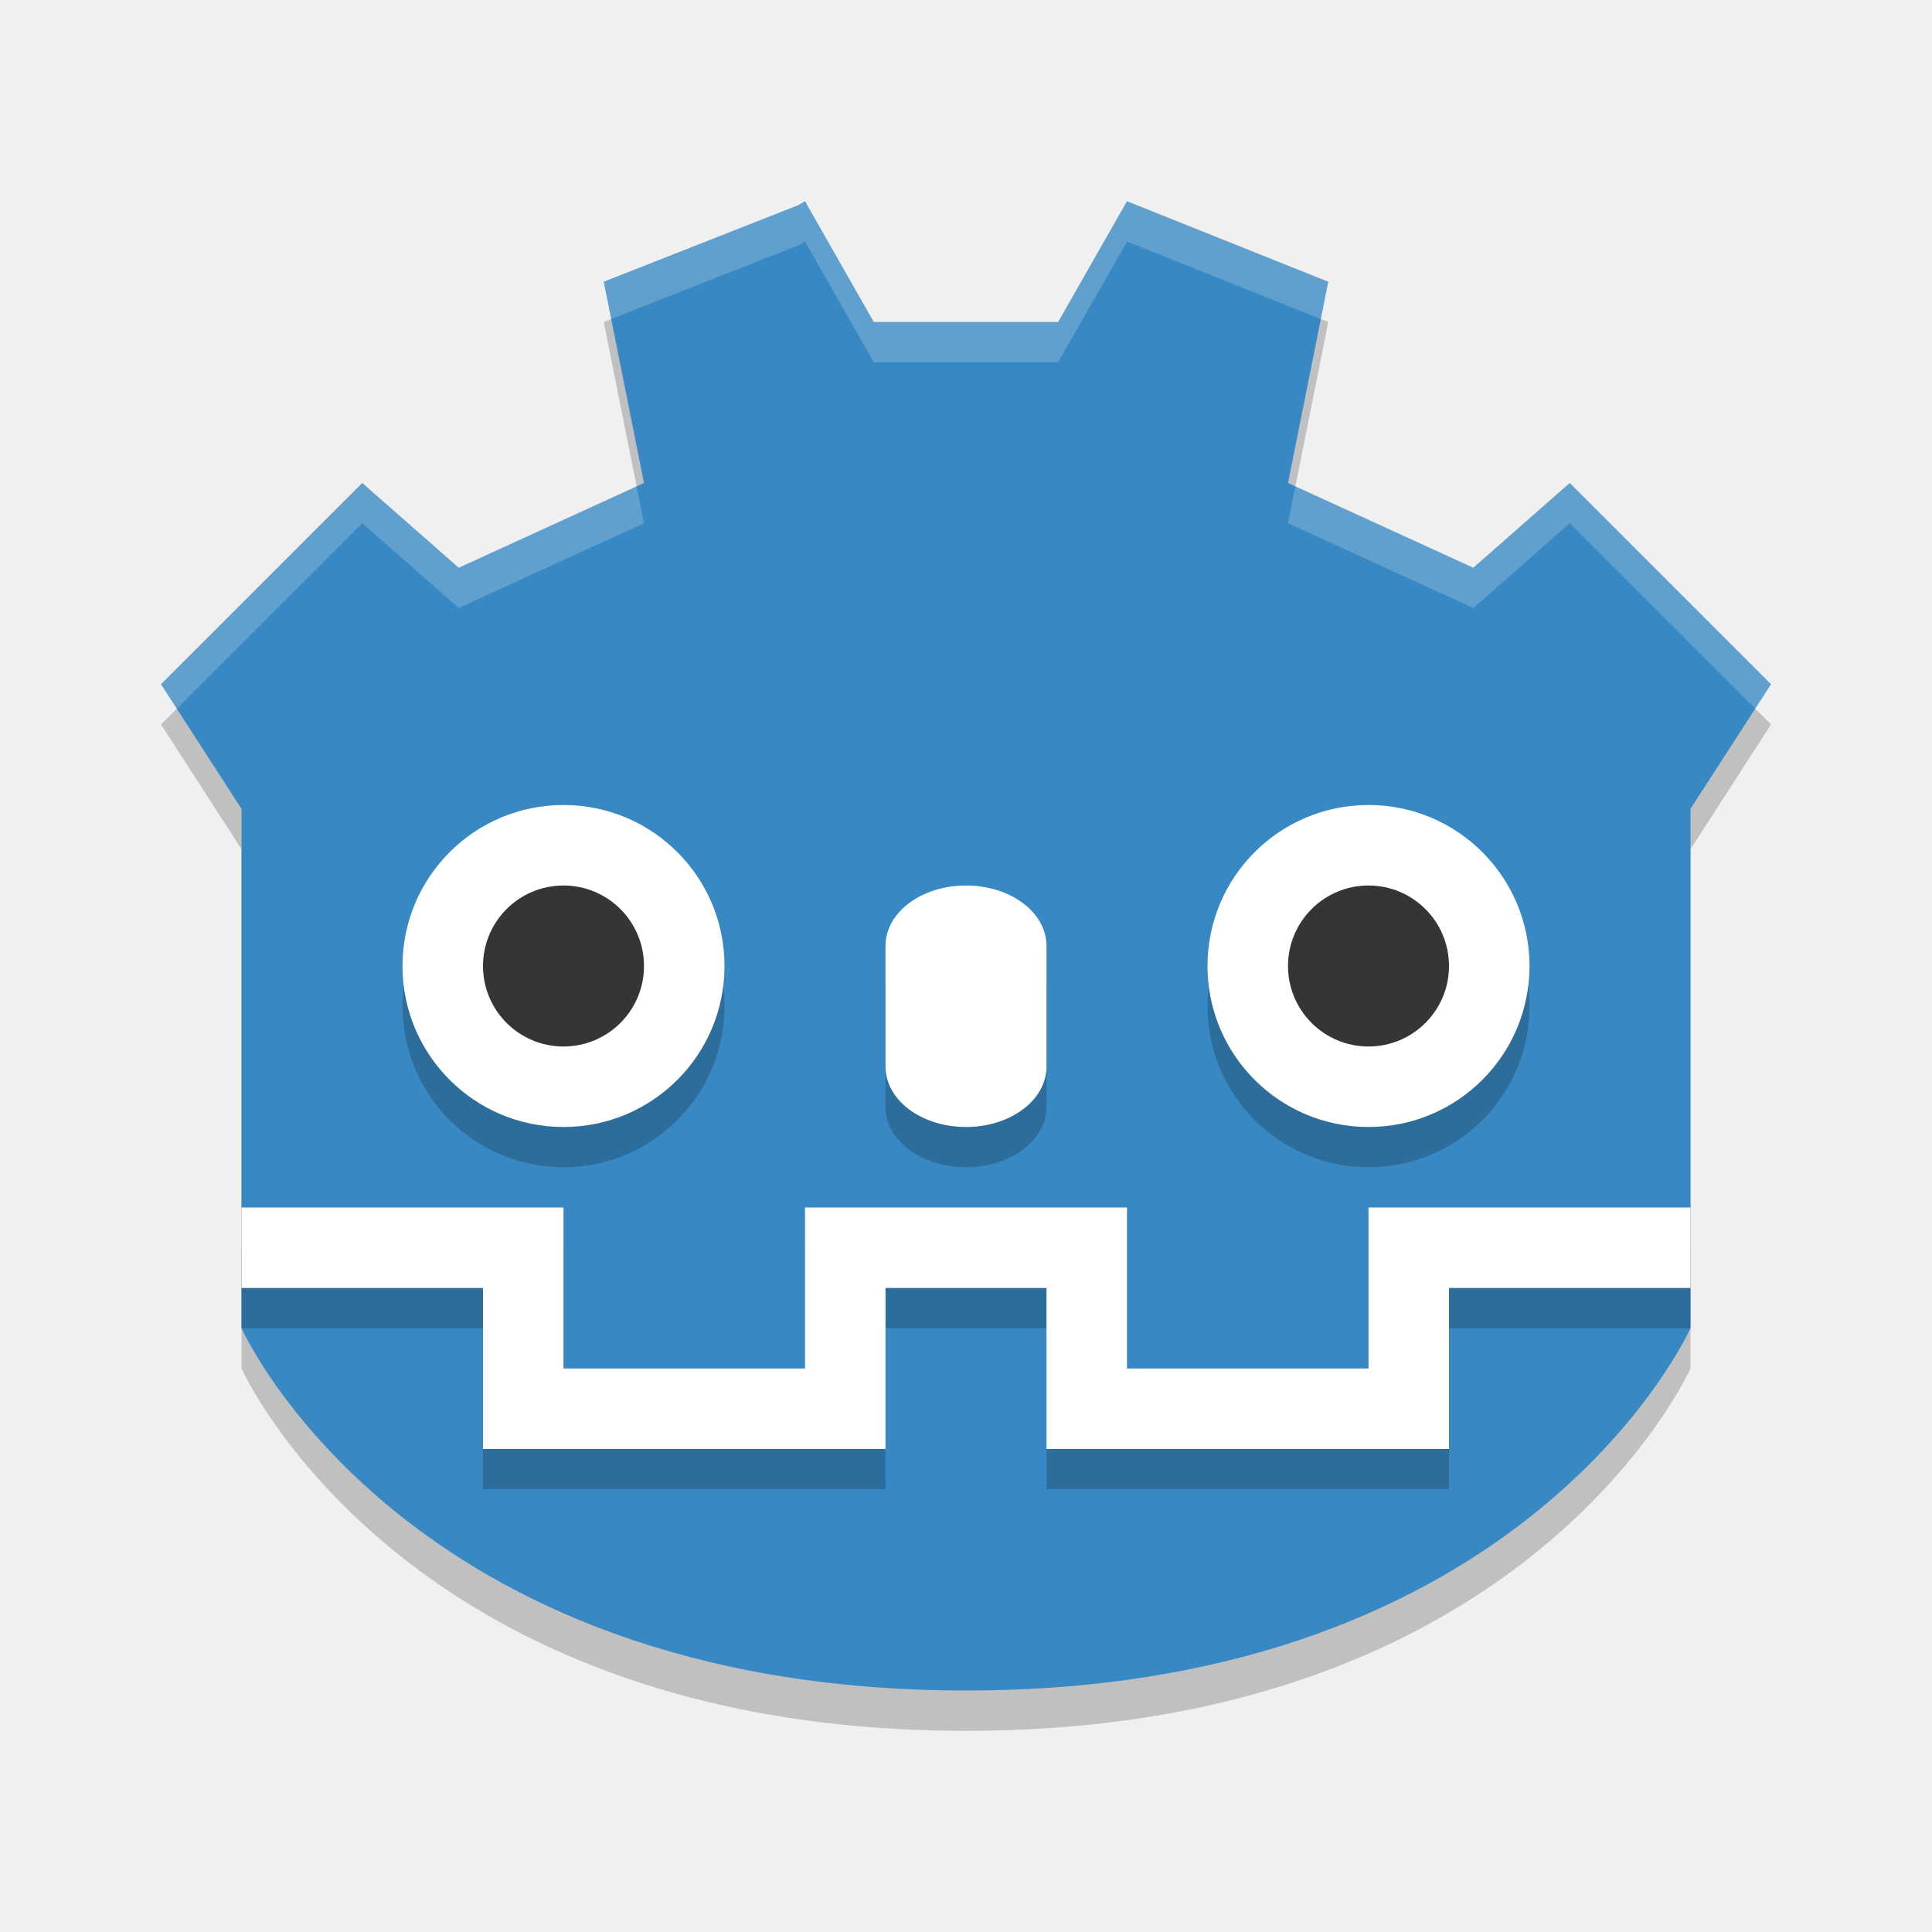
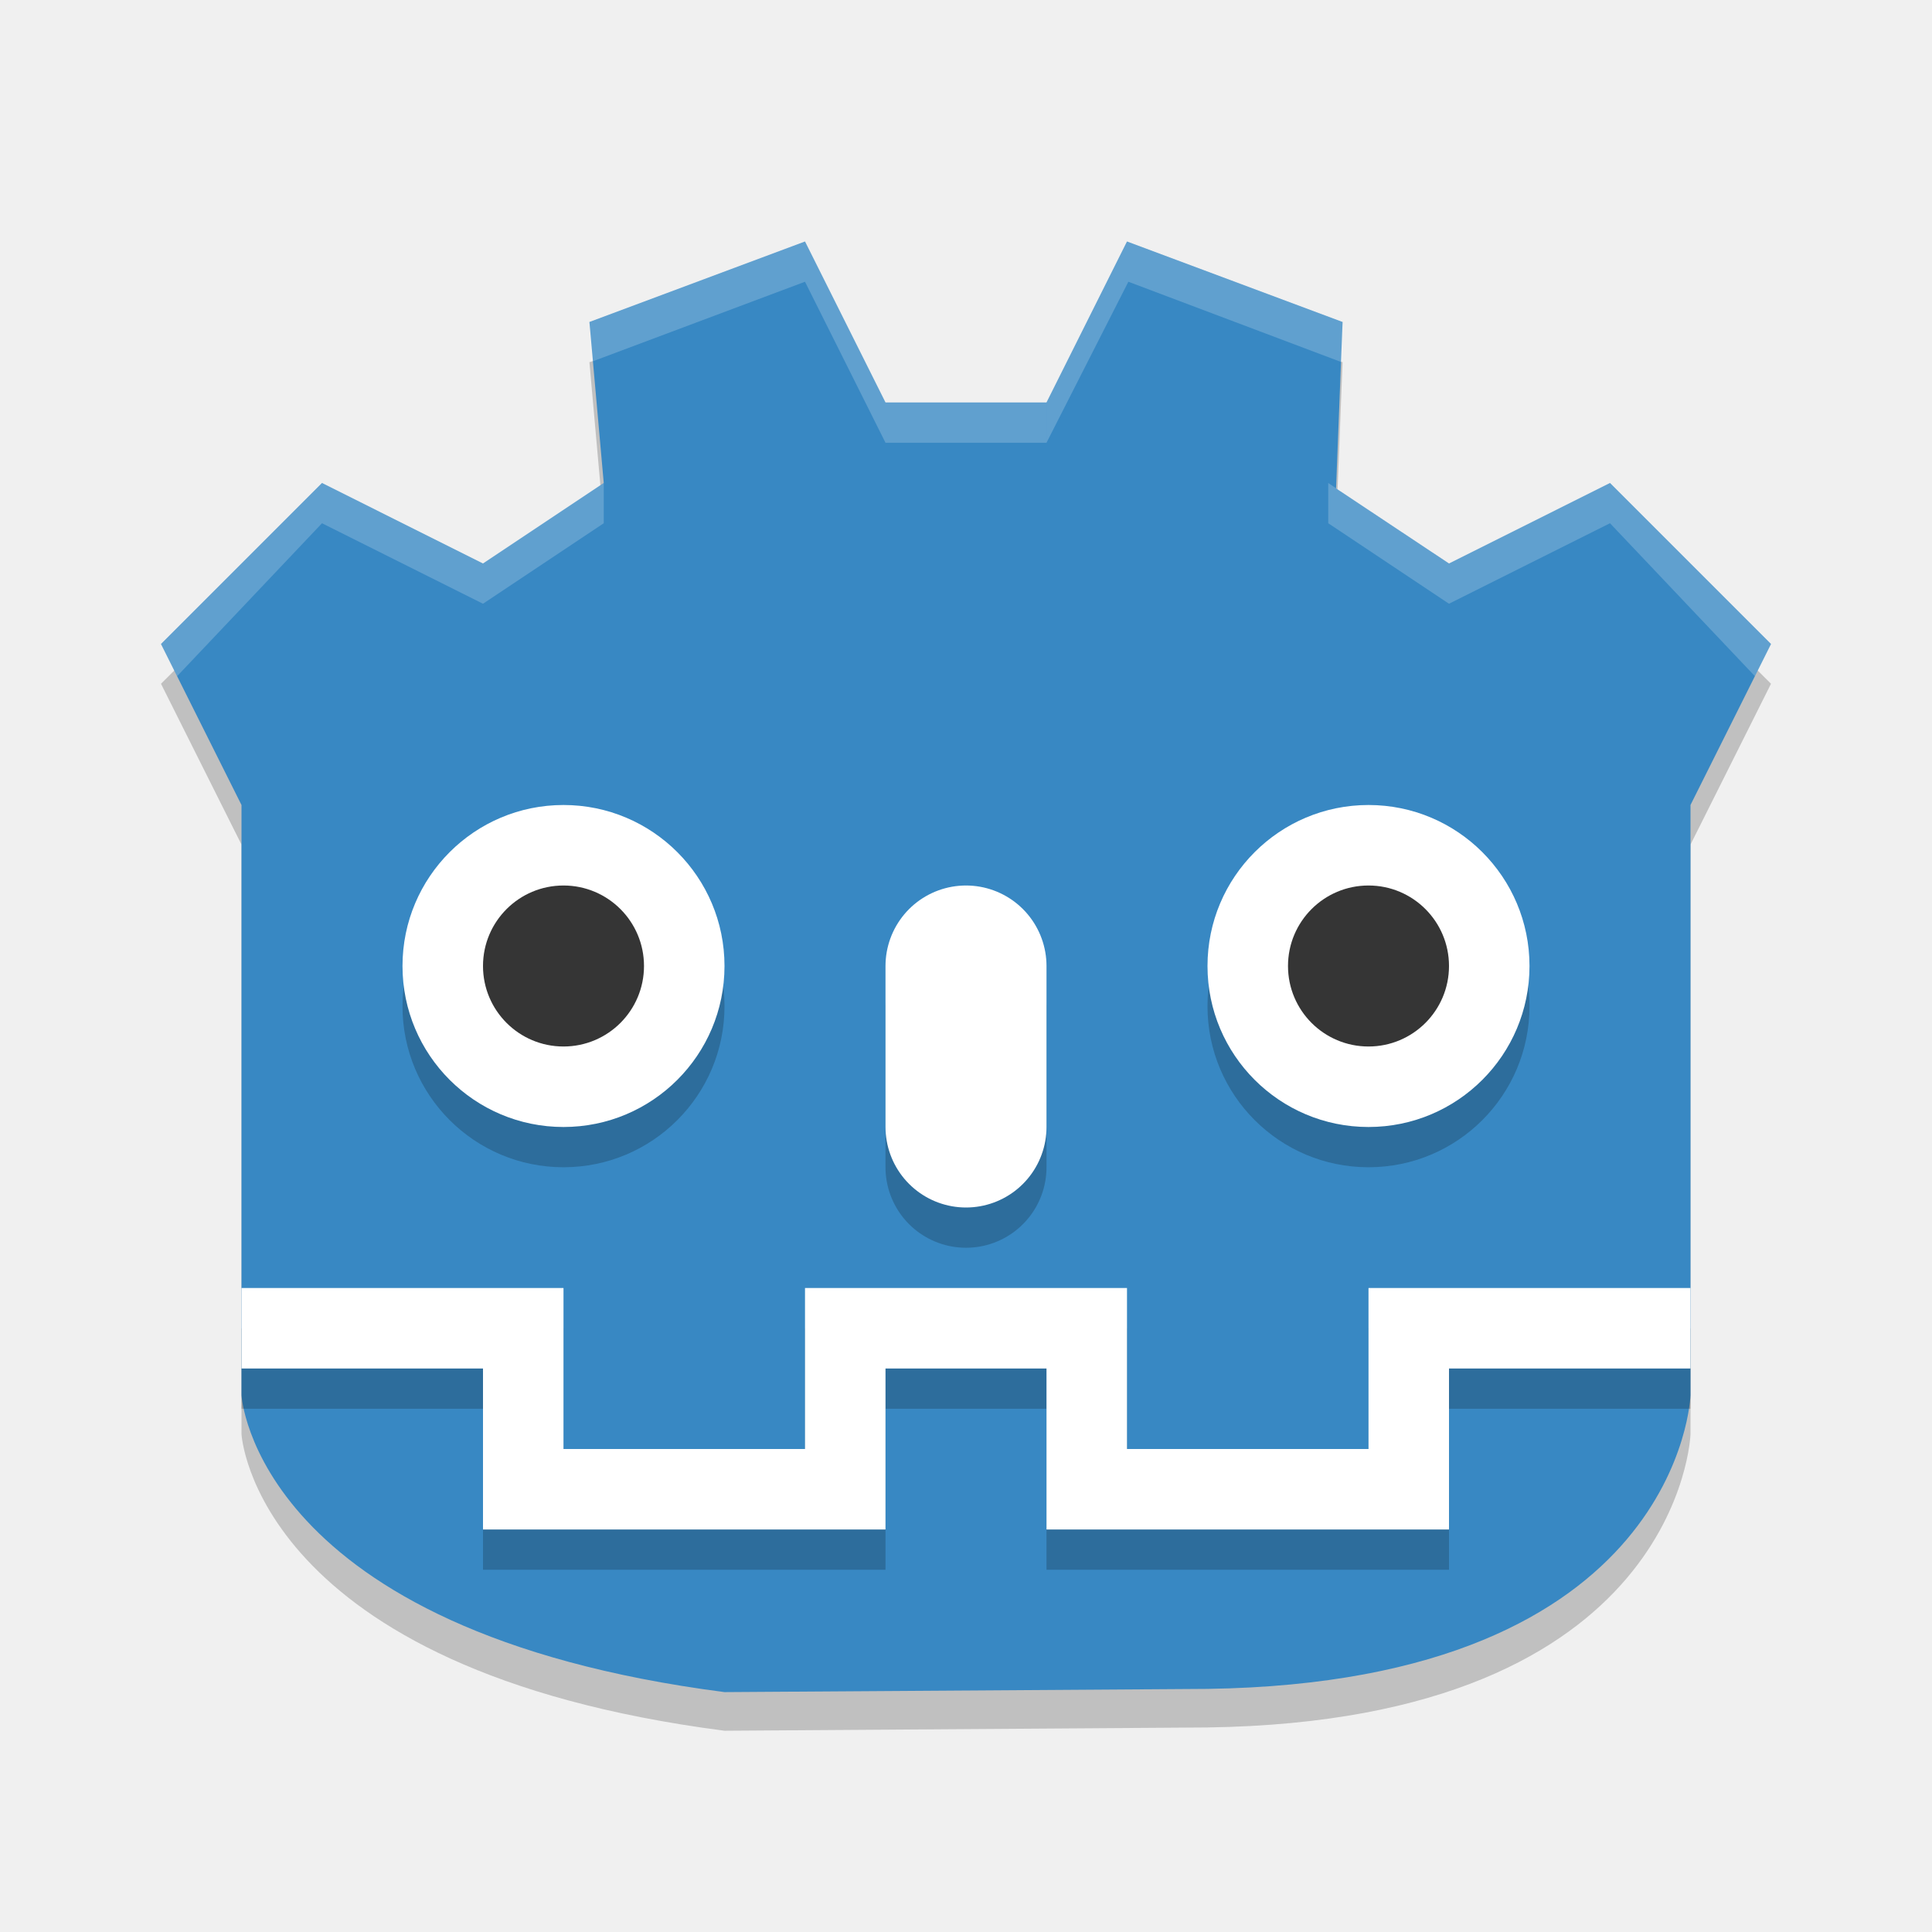
<svg xmlns="http://www.w3.org/2000/svg" width="24" height="24" version="1">
-   <path style="opacity:0.2" d="M 10,3 9.918,3.048 7.5,4 8,6.5 5.698,7.553 4.5,6.5 2,9 l 1,1.548 0,5.183 0,-0.399 0,1.667 c 0,0 2,4.502 9,4.502 7,0 9,-4.502 9,-4.502 l 0,-1.667 0,0.399 0,-5.183 L 22,9 19.5,6.5 18.302,7.553 16,6.5 16.5,4 14,3 l -0.855,1.5 -2.291,0 z" />
-   <path style="fill:#3888c3" d="M 10,2.5 9.918,2.548 7.5,3.5 8,6 5.698,7.053 4.5,6 2,8.5 l 1,1.548 0,5.183 0,-0.399 0,1.667 C 3,16.498 5,21 12,21 c 7,0 9,-4.502 9,-4.502 l 0,-1.667 0,0.399 0,-5.183 L 22,8.5 19.5,6 18.302,7.053 16,6 16.5,3.5 14,2.5 13.145,4 10.854,4 Z" />
-   <g style="opacity:.2" transform="matrix(.5 0 0 .5 0 .4999455)">
-     <path d="m14 20c2.21 0 4 1.79 4 4s-1.79 4-4 4-4-1.79-4-4 1.79-4 4-4z" />
-     <path d="m16 24a2 2 0 1 1 -4 0 2 2 0 1 1 4 0z" />
+   <g transform="translate(1,2)">
+     <path style="opacity:0.2" d="M 8,19.5 C 2.161,18.744 2,15.816 2,15.816 V 8.492 L 1,6.494 3,4.497 5,5.495 6.5,4.497 6.322,2.499 9,1.5 10,3.498 H 12 L 13,1.5 15.678,2.499 15.597,4.564 17,5.495 19,4.497 21,6.494 20,8.492 V 15.816 C 20,15.816 19.887,19.374 14,19.459 Z" />
+     <path style="fill:#3888c3" d="M 8,19.02 C 2.161,18.264 2,15.332 2,15.332 V 8 L 1,6 3,4 5,5 6.5,4 6.322,2 9,1 10,3 H 12 L 13,1 15.678,2 15.597,4.067 17,5 19,4 21,6 20,8 V 15.332 C 20,15.332 19.887,18.894 14,18.98 Z" />
+     <circle style="opacity:0.2" cx="16" cy="10.5" r="2" />
+     <circle style="fill:#ffffff" cx="16" cy="10" r="2" />
+     <circle style="fill:#353535" cx="16" cy="10" r="1" />
+     <circle style="opacity:0.2" cx="6" cy="10.5" r="2" />
+     <circle style="fill:#ffffff" cx="6" cy="10" r="2" />
+     <circle style="fill:#353535" cx="6" cy="10" r="1" />
+     <path style="fill:none;stroke:#000000;stroke-width:2;stroke-linecap:round;stroke-opacity:0.2" d="M 11,10.5 V 12.5" />
+     <path style="fill:none;stroke:#ffffff;stroke-width:2;stroke-linecap:round" d="M 11,10 V 12" />
+     <path style="opacity:0.2;fill:none;stroke:#000000" d="M 20,15 H 16.5 V 17 H 12.5 V 15 H 11 M 2,15 H 5.5 V 17 H 9.5 V 15 H 11" />
+     <path style="fill:none;stroke:#ffffff" d="M 20,14.5 H 16.5 V 16.5 H 12.5 V 14.5 H 11 M 2,14.5 H 5.5 V 16.5 H 9.5 V 14.5 H 11" />
+     <g transform="translate(0,-1)">
+       <path style="opacity:0.2;fill:#ffffff" d="M 6.322,3 9,2 10,4 H 12 V 4.5 H 10 L 9,2.5 6.333,3.5 Z" />
+       <path style="opacity:0.2;fill:#ffffff" d="M 15.678,3 13,2 12,4 V 4.5 L 13.017,2.5 15.668,3.5 Z" />
+       <path style="opacity:0.2;fill:#ffffff" d="M 1,7 3,5 5,6 6.5,5 V 5.5 L 5,6.5 3,5.5 1.2,7.4 Z" />
+       <path style="opacity:0.2;fill:#ffffff" d="M 21,7 19,5 17,6 15.5,5 V 5.5 L 17,6.5 19,5.5 20.8,7.4 Z" />
+     </g>
  </g>
-   <g transform="scale(.5)">
-     <path style="fill:#ffffff" d="m14 20c2.21 0 4 1.79 4 4s-1.79 4-4 4-4-1.79-4-4 1.79-4 4-4z" />
-     <path style="fill:#353535" d="m16 24a2 2 0 1 1 -4 0 2 2 0 1 1 4 0z" />
-   </g>
-   <path style="opacity:.2" d="m12 11.5c0.554 0 1 0.335 1 0.75v1.5c0 0.415-0.446 0.75-1 0.75s-1-0.335-1-0.75v-1.5c0-0.415 0.446-0.75 1-0.75z" />
-   <path style="fill:#ffffff" d="m12 11c0.554 0 1 0.335 1 0.75v1.5c0 0.415-0.446 0.75-1 0.75s-1-0.335-1-0.75v-1.5c0-0.415 0.446-0.75 1-0.75z" />
-   <g style="opacity:.2" transform="matrix(.5 0 0 .5 10 .4999455)">
-     <path d="m14 20c2.21 0 4 1.79 4 4s-1.79 4-4 4-4-1.79-4-4 1.79-4 4-4z" />
-     <path d="m16 24a2 2 0 1 1 -4 0 2 2 0 1 1 4 0z" />
-   </g>
-   <g transform="matrix(.5 0 0 .5 10 0)">
-     <path style="fill:#ffffff" d="m14 20c2.21 0 4 1.79 4 4s-1.79 4-4 4-4-1.79-4-4 1.79-4 4-4z" />
-     <path style="fill:#353535" d="m16 24a2 2 0 1 1 -4 0 2 2 0 1 1 4 0z" />
-   </g>
-   <path style="opacity:0.2;fill:none;stroke:#000000" d="m 21,16 -3.5,0 0,2 -4,0 0,-2 -1.5,0 M 3,16 l 3.5,0 0,2 4,0 0,-2 1.5,0" />
-   <path style="fill:none;stroke:#ffffff" d="m 21,15.5 -3.5,0 0,2 -4,0 0,-2 -1.5,0 M 3,15.5 l 3.5,0 0,2 4,0 0,-2 1.5,0" />
-   <path style="fill:#ffffff;opacity:0.2" d="M 10 2.5 L 9.918 2.547 L 7.5 3.5 L 7.592 3.963 L 9.918 3.047 L 10 3 L 10.854 4.5 L 13.145 4.5 L 14 3 L 16.408 3.963 L 16.5 3.5 L 14 2.5 L 13.145 4 L 10.854 4 L 10 2.5 z M 4.5 6 L 2 8.5 L 2.195 8.805 L 4.5 6.5 L 5.697 7.553 L 8 6.5 L 7.908 6.041 L 5.697 7.053 L 4.5 6 z M 19.5 6 L 18.303 7.053 L 16.092 6.041 L 16 6.5 L 18.303 7.553 L 19.5 6.5 L 21.805 8.805 L 22 8.5 L 19.5 6 z" />
</svg>
